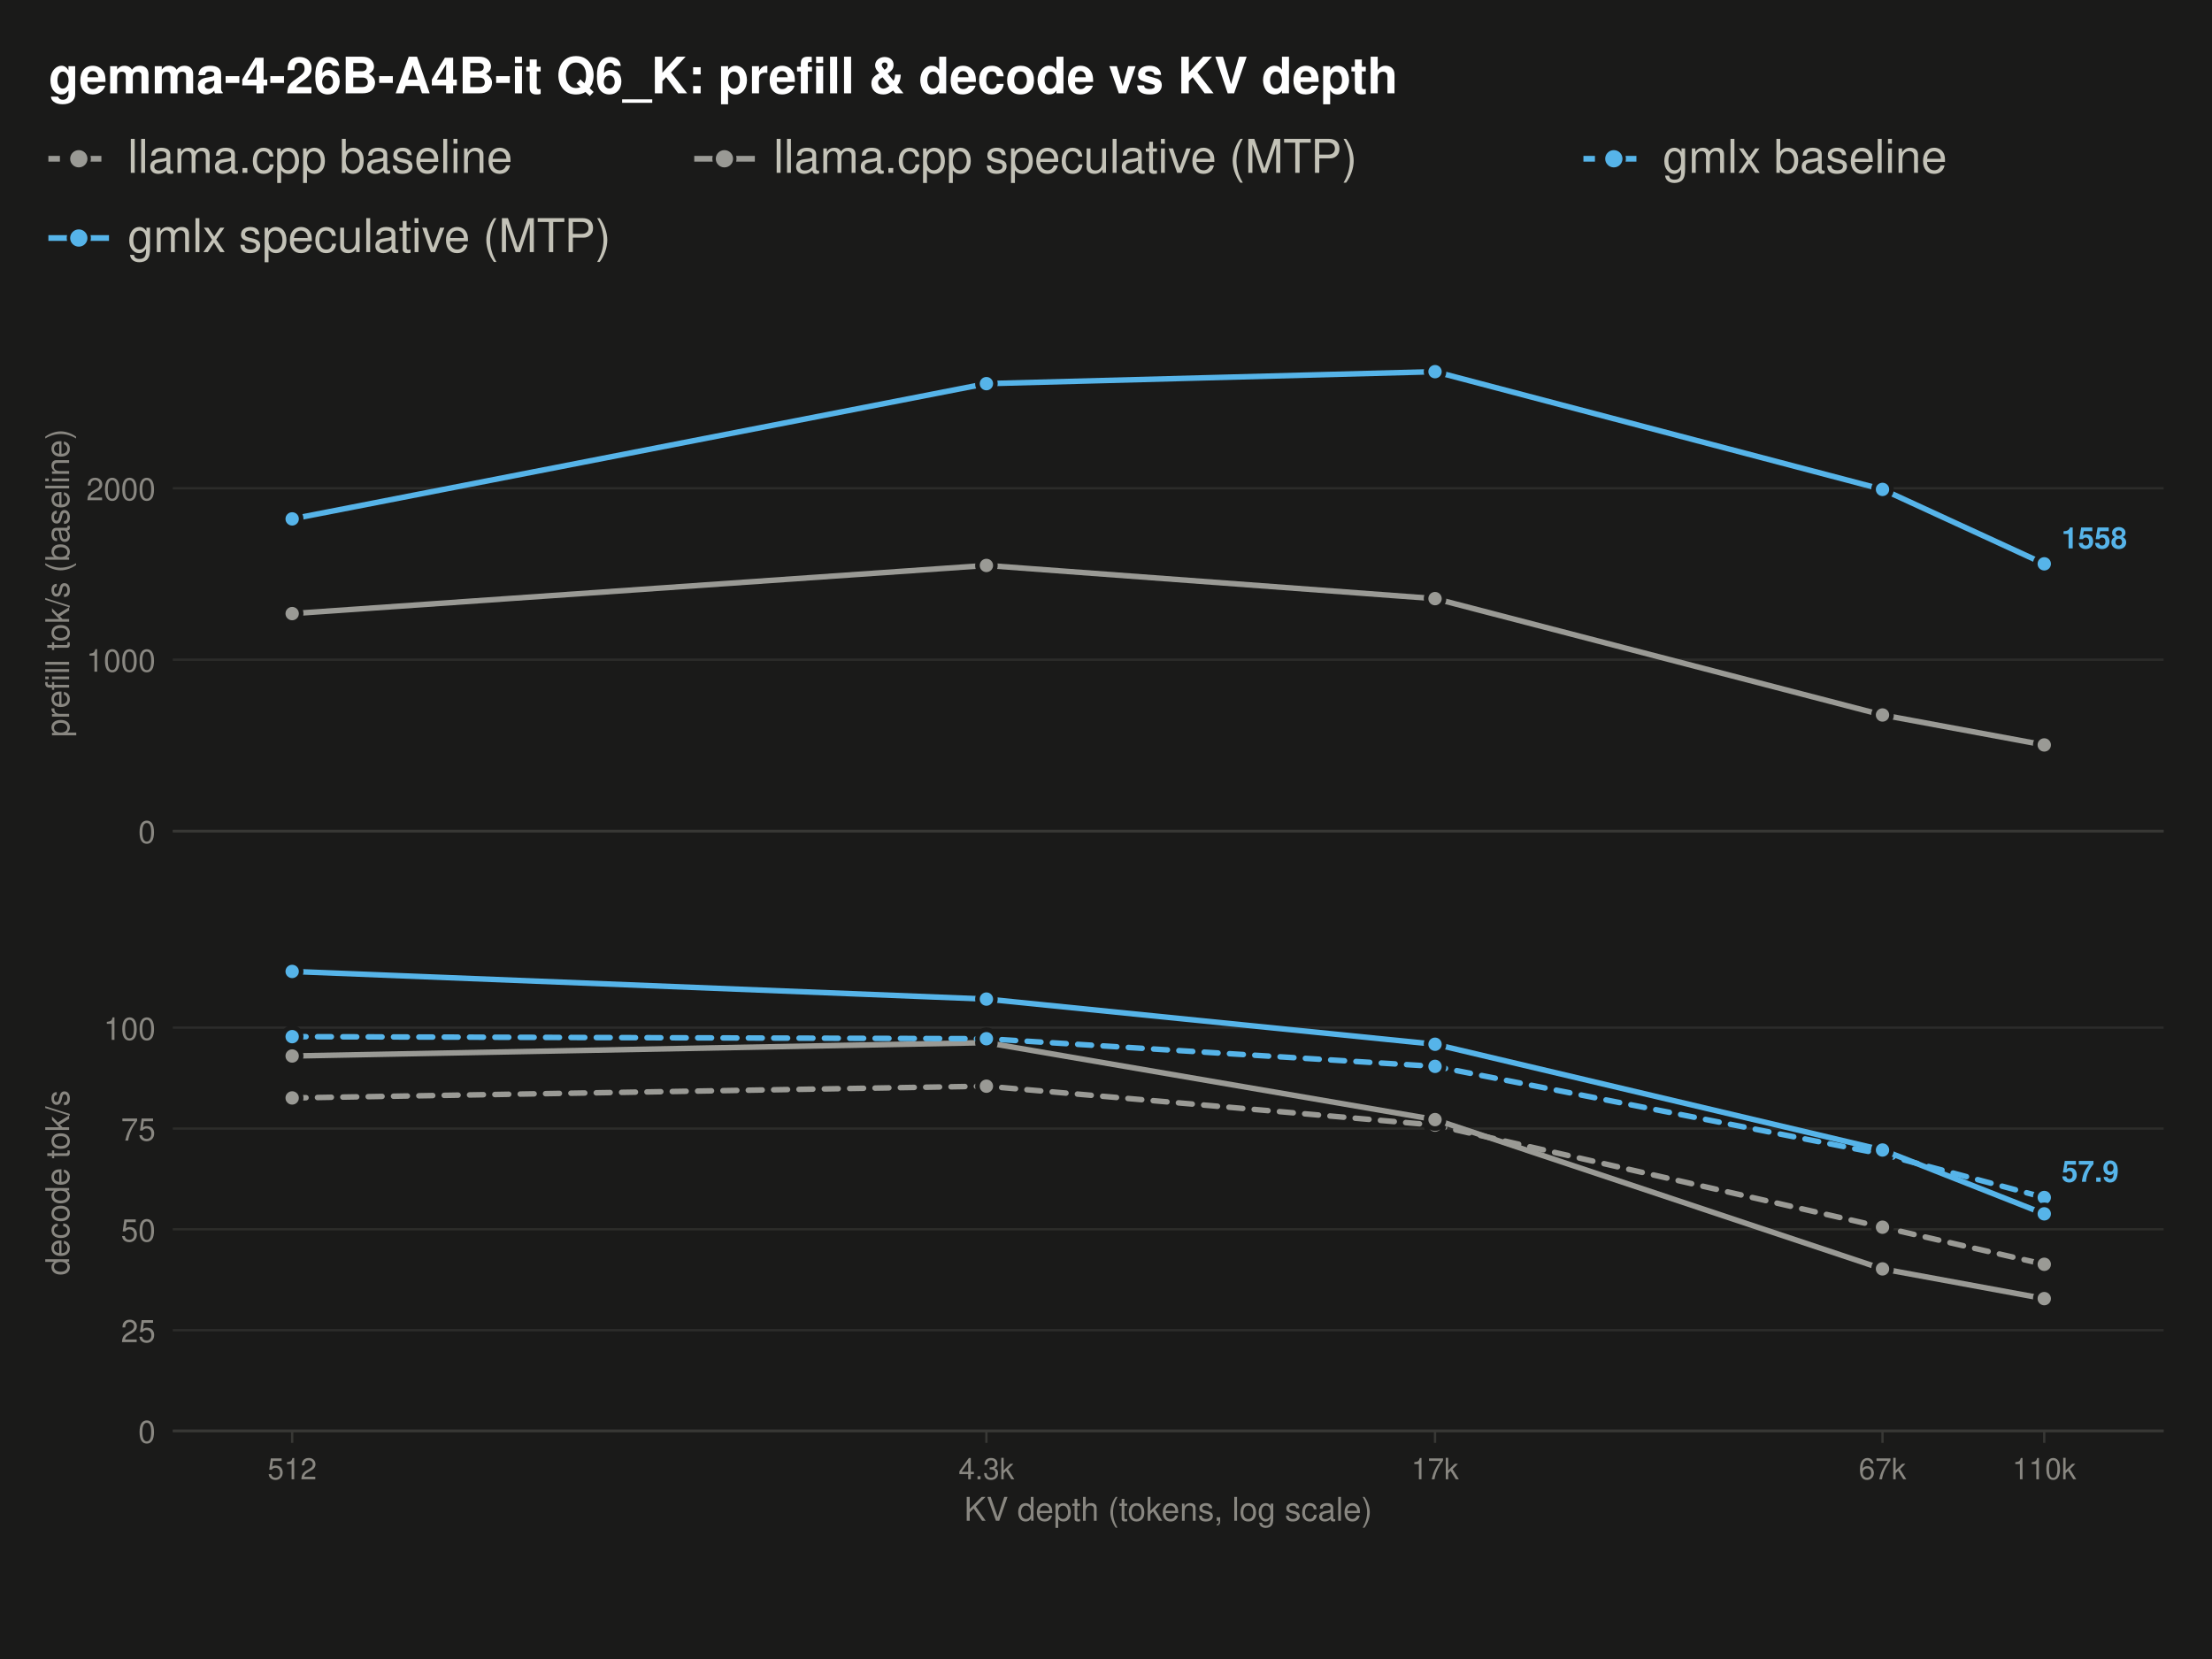
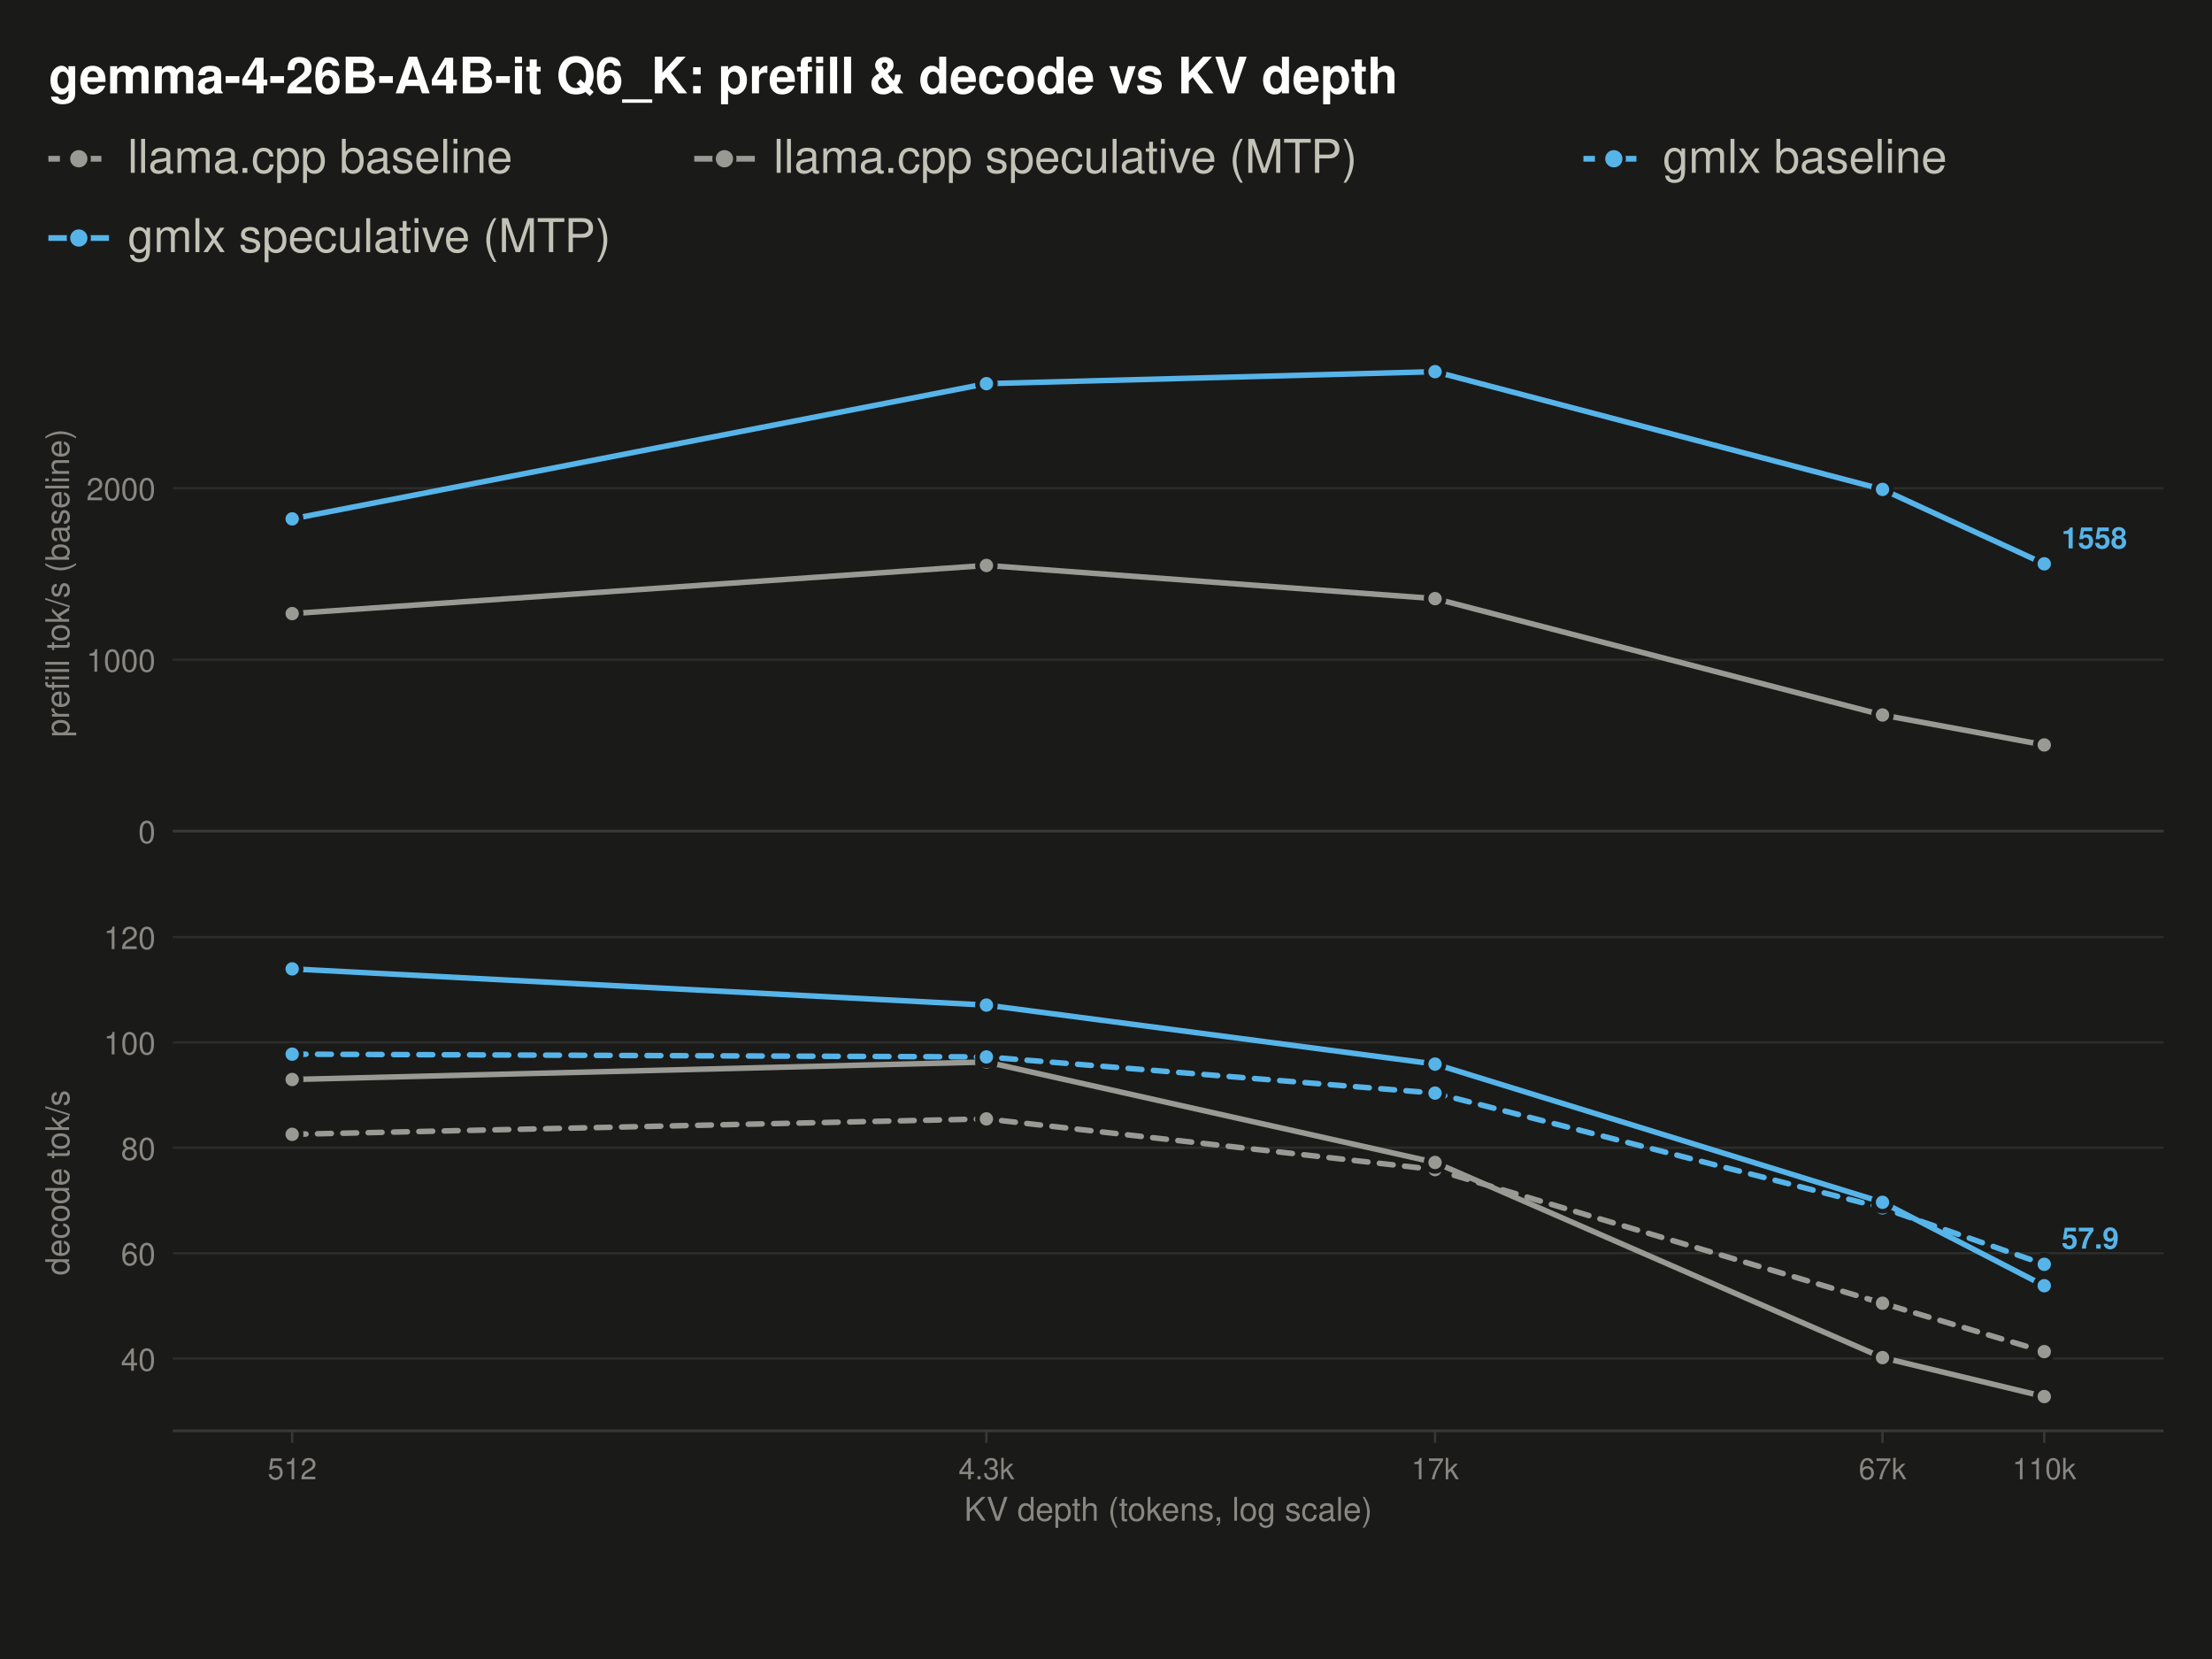
<svg xmlns="http://www.w3.org/2000/svg" width="960" height="720" viewBox="0 0 960 720" font-family="system-ui, -apple-system, 'Segoe UI', Helvetica, Arial, sans-serif">
  <rect x="0" y="0" width="960" height="720" fill="#1a1a19" />
  <text x="21.0" y="40.5" font-size="21.8" fill="#ffffff" font-weight="600">gemma-4-26B-A4B-it Q6_K: prefill &amp; decode vs KV depth</text>
  <line x1="21.0" y1="68.9" x2="47.3" y2="68.9" stroke="#9a9a95" stroke-width="2.5" stroke-dasharray="5,4" />
  <circle cx="34.2" cy="68.9" r="4.5" fill="#9a9a95" stroke="#1a1a19" stroke-width="1.5" />
  <text x="55.4" y="75.0" font-size="20.2" fill="#c3c2b7">llama.cpp baseline</text>
  <line x1="301.3" y1="68.9" x2="327.6" y2="68.9" stroke="#9a9a95" stroke-width="2.5" />
  <circle cx="314.4" cy="68.9" r="4.5" fill="#9a9a95" stroke="#1a1a19" stroke-width="1.5" />
  <text x="335.7" y="75.0" font-size="20.2" fill="#c3c2b7">llama.cpp speculative (MTP)</text>
  <line x1="687.2" y1="68.9" x2="713.5" y2="68.9" stroke="#56b4e9" stroke-width="2.5" stroke-dasharray="5,4" />
  <circle cx="700.4" cy="68.9" r="4.5" fill="#56b4e9" stroke="#1a1a19" stroke-width="1.5" />
  <text x="721.6" y="75.0" font-size="20.2" fill="#c3c2b7">gmlx baseline</text>
  <line x1="21.0" y1="103.3" x2="47.3" y2="103.3" stroke="#56b4e9" stroke-width="2.5" />
  <circle cx="34.2" cy="103.3" r="4.5" fill="#56b4e9" stroke="#1a1a19" stroke-width="1.5" />
  <text x="55.4" y="109.4" font-size="20.2" fill="#c3c2b7">gmlx speculative (MTP)</text>
  <line x1="75.0" y1="360.7" x2="939.0" y2="360.7" stroke="#2c2c2a" stroke-width="1.0" />
  <text x="67.5" y="365.9" font-size="13.5" fill="#898781" text-anchor="end" style="font-variant-numeric: tabular-nums">0</text>
  <line x1="75.0" y1="286.3" x2="939.0" y2="286.3" stroke="#2c2c2a" stroke-width="1.0" />
  <text x="67.5" y="291.5" font-size="13.5" fill="#898781" text-anchor="end" style="font-variant-numeric: tabular-nums">1000</text>
  <line x1="75.0" y1="211.9" x2="939.0" y2="211.9" stroke="#2c2c2a" stroke-width="1.0" />
  <text x="67.5" y="217.1" font-size="13.5" fill="#898781" text-anchor="end" style="font-variant-numeric: tabular-nums">2000</text>
  <line x1="75.0" y1="360.7" x2="939.0" y2="360.7" stroke="#383835" stroke-width="1.2" />
  <line x1="126.8" y1="360.7" x2="126.8" y2="360.7" stroke="#383835" stroke-width="1.0" />
  <line x1="428.1" y1="360.7" x2="428.1" y2="360.7" stroke="#383835" stroke-width="1.0" />
  <line x1="622.8" y1="360.7" x2="622.8" y2="360.7" stroke="#383835" stroke-width="1.0" />
  <line x1="817.0" y1="360.7" x2="817.0" y2="360.7" stroke="#383835" stroke-width="1.0" />
  <line x1="887.2" y1="360.7" x2="887.2" y2="360.7" stroke="#383835" stroke-width="1.0" />
  <path d="M126.8,266.3 L428.1,245.4 L622.8,259.8 L817.0,310.3 L887.2,323.3" fill="none" stroke="#9a9a95" stroke-width="2.4" stroke-linejoin="round" stroke-linecap="round" />
  <circle cx="126.8" cy="266.3" r="3.9" fill="#9a9a95" stroke="#1a1a19" stroke-width="2.0" />
  <circle cx="428.1" cy="245.4" r="3.9" fill="#9a9a95" stroke="#1a1a19" stroke-width="2.0" />
  <circle cx="622.8" cy="259.8" r="3.9" fill="#9a9a95" stroke="#1a1a19" stroke-width="2.0" />
  <circle cx="817.0" cy="310.3" r="3.9" fill="#9a9a95" stroke="#1a1a19" stroke-width="2.0" />
  <circle cx="887.2" cy="323.3" r="3.9" fill="#9a9a95" stroke="#1a1a19" stroke-width="2.0" />
  <path d="M126.8,225.2 L428.1,166.5 L622.8,161.3 L817.0,212.4 L887.2,244.7" fill="none" stroke="#56b4e9" stroke-width="2.4" stroke-linejoin="round" stroke-linecap="round" />
  <circle cx="126.8" cy="225.2" r="3.9" fill="#56b4e9" stroke="#1a1a19" stroke-width="2.0" />
  <circle cx="428.1" cy="166.5" r="3.9" fill="#56b4e9" stroke="#1a1a19" stroke-width="2.0" />
  <circle cx="622.8" cy="161.3" r="3.9" fill="#56b4e9" stroke="#1a1a19" stroke-width="2.0" />
  <circle cx="817.0" cy="212.4" r="3.9" fill="#56b4e9" stroke="#1a1a19" stroke-width="2.0" />
  <circle cx="887.2" cy="244.7" r="3.9" fill="#56b4e9" stroke="#1a1a19" stroke-width="2.0" />
  <text x="894.7" y="238.0" font-size="12.8" fill="#56b4e9" font-weight="600" style="font-variant-numeric: tabular-nums">1558</text>
  <text x="30.0" y="253.0" font-size="14.2" fill="#898781" text-anchor="middle" transform="rotate(-90.0 30.0 253.0)">prefill tok/s (baseline)</text>
-   <line x1="75.0" y1="621.0" x2="939.0" y2="621.0" stroke="#2c2c2a" stroke-width="1.0" />
-   <text x="67.5" y="626.2" font-size="13.5" fill="#898781" text-anchor="end" style="font-variant-numeric: tabular-nums">0</text>
-   <line x1="75.0" y1="577.3" x2="939.0" y2="577.3" stroke="#2c2c2a" stroke-width="1.0" />
-   <text x="67.5" y="582.5" font-size="13.5" fill="#898781" text-anchor="end" style="font-variant-numeric: tabular-nums">25</text>
-   <line x1="75.0" y1="533.5" x2="939.0" y2="533.5" stroke="#2c2c2a" stroke-width="1.0" />
-   <text x="67.5" y="538.8" font-size="13.5" fill="#898781" text-anchor="end" style="font-variant-numeric: tabular-nums">50</text>
-   <line x1="75.0" y1="489.8" x2="939.0" y2="489.8" stroke="#2c2c2a" stroke-width="1.0" />
-   <text x="67.5" y="495.0" font-size="13.5" fill="#898781" text-anchor="end" style="font-variant-numeric: tabular-nums">75</text>
-   <line x1="75.0" y1="446.0" x2="939.0" y2="446.0" stroke="#2c2c2a" stroke-width="1.0" />
-   <text x="67.5" y="451.3" font-size="13.5" fill="#898781" text-anchor="end" style="font-variant-numeric: tabular-nums">100</text>
+   <line x1="75.0" y1="589.6" x2="939.0" y2="589.6" stroke="#2c2c2a" stroke-width="1.0" />
+   <text x="67.5" y="594.9" font-size="13.5" fill="#898781" text-anchor="end" style="font-variant-numeric: tabular-nums">40</text>
+   <line x1="75.0" y1="543.9" x2="939.0" y2="543.9" stroke="#2c2c2a" stroke-width="1.0" />
+   <text x="67.5" y="549.1" font-size="13.5" fill="#898781" text-anchor="end" style="font-variant-numeric: tabular-nums">60</text>
+   <line x1="75.0" y1="498.1" x2="939.0" y2="498.1" stroke="#2c2c2a" stroke-width="1.0" />
+   <text x="67.5" y="503.4" font-size="13.5" fill="#898781" text-anchor="end" style="font-variant-numeric: tabular-nums">80</text>
+   <line x1="75.0" y1="452.4" x2="939.0" y2="452.4" stroke="#2c2c2a" stroke-width="1.0" />
+   <text x="67.5" y="457.6" font-size="13.5" fill="#898781" text-anchor="end" style="font-variant-numeric: tabular-nums">100</text>
+   <line x1="75.0" y1="406.7" x2="939.0" y2="406.7" stroke="#2c2c2a" stroke-width="1.0" />
+   <text x="67.5" y="411.9" font-size="13.5" fill="#898781" text-anchor="end" style="font-variant-numeric: tabular-nums">120</text>
  <line x1="75.0" y1="621.0" x2="939.0" y2="621.0" stroke="#383835" stroke-width="1.2" />
  <line x1="126.8" y1="621.0" x2="126.8" y2="626.2" stroke="#383835" stroke-width="1.0" />
  <text x="126.8" y="642.0" font-size="12.8" fill="#898781" text-anchor="middle" style="font-variant-numeric: tabular-nums">512</text>
  <line x1="428.1" y1="621.0" x2="428.1" y2="626.2" stroke="#383835" stroke-width="1.0" />
  <text x="428.1" y="642.0" font-size="12.8" fill="#898781" text-anchor="middle" style="font-variant-numeric: tabular-nums">4.3k</text>
  <line x1="622.8" y1="621.0" x2="622.8" y2="626.2" stroke="#383835" stroke-width="1.0" />
  <text x="622.8" y="642.0" font-size="12.8" fill="#898781" text-anchor="middle" style="font-variant-numeric: tabular-nums">17k</text>
  <line x1="817.0" y1="621.0" x2="817.0" y2="626.2" stroke="#383835" stroke-width="1.0" />
  <text x="817.0" y="642.0" font-size="12.8" fill="#898781" text-anchor="middle" style="font-variant-numeric: tabular-nums">67k</text>
  <line x1="887.2" y1="621.0" x2="887.2" y2="626.2" stroke="#383835" stroke-width="1.0" />
  <text x="887.2" y="642.0" font-size="12.8" fill="#898781" text-anchor="middle" style="font-variant-numeric: tabular-nums">110k</text>
-   <path d="M126.8,476.5 L428.1,471.4 L622.8,488.3 L817.0,532.6 L887.2,548.7" fill="none" stroke="#9a9a95" stroke-width="2.4" stroke-dasharray="6,5" stroke-linejoin="round" stroke-linecap="round" />
-   <circle cx="126.8" cy="476.5" r="3.9" fill="#9a9a95" stroke="#1a1a19" stroke-width="2.0" />
-   <circle cx="428.1" cy="471.4" r="3.9" fill="#9a9a95" stroke="#1a1a19" stroke-width="2.0" />
-   <circle cx="622.8" cy="488.3" r="3.9" fill="#9a9a95" stroke="#1a1a19" stroke-width="2.0" />
-   <circle cx="817.0" cy="532.6" r="3.9" fill="#9a9a95" stroke="#1a1a19" stroke-width="2.0" />
-   <circle cx="887.2" cy="548.7" r="3.9" fill="#9a9a95" stroke="#1a1a19" stroke-width="2.0" />
-   <path d="M126.8,458.3 L428.1,452.5 L622.8,485.9 L817.0,550.7 L887.2,563.6" fill="none" stroke="#9a9a95" stroke-width="2.4" stroke-linejoin="round" stroke-linecap="round" />
-   <circle cx="126.8" cy="458.3" r="3.9" fill="#9a9a95" stroke="#1a1a19" stroke-width="2.0" />
-   <circle cx="428.1" cy="452.5" r="3.9" fill="#9a9a95" stroke="#1a1a19" stroke-width="2.0" />
-   <circle cx="622.8" cy="485.9" r="3.9" fill="#9a9a95" stroke="#1a1a19" stroke-width="2.0" />
-   <circle cx="817.0" cy="550.7" r="3.9" fill="#9a9a95" stroke="#1a1a19" stroke-width="2.0" />
-   <circle cx="887.2" cy="563.6" r="3.9" fill="#9a9a95" stroke="#1a1a19" stroke-width="2.0" />
-   <path d="M126.8,449.9 L428.1,450.8 L622.8,462.8 L817.0,500.9 L887.2,519.7" fill="none" stroke="#56b4e9" stroke-width="2.4" stroke-dasharray="6,5" stroke-linejoin="round" stroke-linecap="round" />
-   <circle cx="126.8" cy="449.9" r="3.9" fill="#56b4e9" stroke="#1a1a19" stroke-width="2.0" />
-   <circle cx="428.1" cy="450.8" r="3.9" fill="#56b4e9" stroke="#1a1a19" stroke-width="2.0" />
-   <circle cx="622.8" cy="462.8" r="3.9" fill="#56b4e9" stroke="#1a1a19" stroke-width="2.0" />
-   <circle cx="817.0" cy="500.9" r="3.9" fill="#56b4e9" stroke="#1a1a19" stroke-width="2.0" />
-   <circle cx="887.2" cy="519.7" r="3.9" fill="#56b4e9" stroke="#1a1a19" stroke-width="2.0" />
-   <text x="894.7" y="512.9" font-size="12.8" fill="#56b4e9" font-weight="600" style="font-variant-numeric: tabular-nums">57.9</text>
-   <path d="M126.8,421.6 L428.1,433.6 L622.8,453.2 L817.0,499.1 L887.2,526.8" fill="none" stroke="#56b4e9" stroke-width="2.4" stroke-linejoin="round" stroke-linecap="round" />
-   <circle cx="126.8" cy="421.6" r="3.9" fill="#56b4e9" stroke="#1a1a19" stroke-width="2.0" />
-   <circle cx="428.1" cy="433.6" r="3.9" fill="#56b4e9" stroke="#1a1a19" stroke-width="2.0" />
-   <circle cx="622.8" cy="453.2" r="3.9" fill="#56b4e9" stroke="#1a1a19" stroke-width="2.0" />
-   <circle cx="817.0" cy="499.1" r="3.9" fill="#56b4e9" stroke="#1a1a19" stroke-width="2.0" />
-   <circle cx="887.2" cy="526.8" r="3.9" fill="#56b4e9" stroke="#1a1a19" stroke-width="2.0" />
+   <path d="M126.8,492.3 L428.1,485.6 L622.8,507.6 L817.0,565.6 L887.2,586.6" fill="none" stroke="#9a9a95" stroke-width="2.4" stroke-dasharray="6,5" stroke-linejoin="round" stroke-linecap="round" />
+   <circle cx="126.8" cy="492.3" r="3.9" fill="#9a9a95" stroke="#1a1a19" stroke-width="2.0" />
+   <circle cx="428.1" cy="485.6" r="3.9" fill="#9a9a95" stroke="#1a1a19" stroke-width="2.0" />
+   <circle cx="622.8" cy="507.6" r="3.9" fill="#9a9a95" stroke="#1a1a19" stroke-width="2.0" />
+   <circle cx="817.0" cy="565.6" r="3.9" fill="#9a9a95" stroke="#1a1a19" stroke-width="2.0" />
+   <circle cx="887.2" cy="586.6" r="3.9" fill="#9a9a95" stroke="#1a1a19" stroke-width="2.0" />
+   <path d="M126.8,468.5 L428.1,460.9 L622.8,504.5 L817.0,589.2 L887.2,606.1" fill="none" stroke="#9a9a95" stroke-width="2.4" stroke-linejoin="round" stroke-linecap="round" />
+   <circle cx="126.8" cy="468.5" r="3.9" fill="#9a9a95" stroke="#1a1a19" stroke-width="2.0" />
+   <circle cx="428.1" cy="460.9" r="3.9" fill="#9a9a95" stroke="#1a1a19" stroke-width="2.0" />
+   <circle cx="622.8" cy="504.5" r="3.9" fill="#9a9a95" stroke="#1a1a19" stroke-width="2.0" />
+   <circle cx="817.0" cy="589.2" r="3.9" fill="#9a9a95" stroke="#1a1a19" stroke-width="2.0" />
+   <circle cx="887.2" cy="606.1" r="3.9" fill="#9a9a95" stroke="#1a1a19" stroke-width="2.0" />
+   <path d="M126.8,457.5 L428.1,458.7 L622.8,474.4 L817.0,524.2 L887.2,548.7" fill="none" stroke="#56b4e9" stroke-width="2.4" stroke-dasharray="6,5" stroke-linejoin="round" stroke-linecap="round" />
+   <circle cx="126.8" cy="457.5" r="3.9" fill="#56b4e9" stroke="#1a1a19" stroke-width="2.0" />
+   <circle cx="428.1" cy="458.7" r="3.9" fill="#56b4e9" stroke="#1a1a19" stroke-width="2.0" />
+   <circle cx="622.8" cy="474.4" r="3.9" fill="#56b4e9" stroke="#1a1a19" stroke-width="2.0" />
+   <circle cx="817.0" cy="524.2" r="3.9" fill="#56b4e9" stroke="#1a1a19" stroke-width="2.0" />
+   <circle cx="887.2" cy="548.7" r="3.9" fill="#56b4e9" stroke="#1a1a19" stroke-width="2.0" />
+   <text x="894.7" y="541.9" font-size="12.8" fill="#56b4e9" font-weight="600" style="font-variant-numeric: tabular-nums">57.9</text>
+   <path d="M126.8,420.5 L428.1,436.2 L622.8,461.8 L817.0,521.8 L887.2,558.0" fill="none" stroke="#56b4e9" stroke-width="2.4" stroke-linejoin="round" stroke-linecap="round" />
+   <circle cx="126.8" cy="420.5" r="3.9" fill="#56b4e9" stroke="#1a1a19" stroke-width="2.0" />
+   <circle cx="428.1" cy="436.2" r="3.9" fill="#56b4e9" stroke="#1a1a19" stroke-width="2.0" />
+   <circle cx="622.8" cy="461.8" r="3.9" fill="#56b4e9" stroke="#1a1a19" stroke-width="2.0" />
+   <circle cx="817.0" cy="521.8" r="3.9" fill="#56b4e9" stroke="#1a1a19" stroke-width="2.0" />
+   <circle cx="887.2" cy="558.0" r="3.9" fill="#56b4e9" stroke="#1a1a19" stroke-width="2.0" />
  <text x="30.0" y="513.3" font-size="14.2" fill="#898781" text-anchor="middle" transform="rotate(-90.0 30.0 513.3)">decode tok/s</text>
  <text x="507.0" y="660.0" font-size="14.2" fill="#898781" text-anchor="middle">KV depth (tokens, log scale)</text>
</svg>
